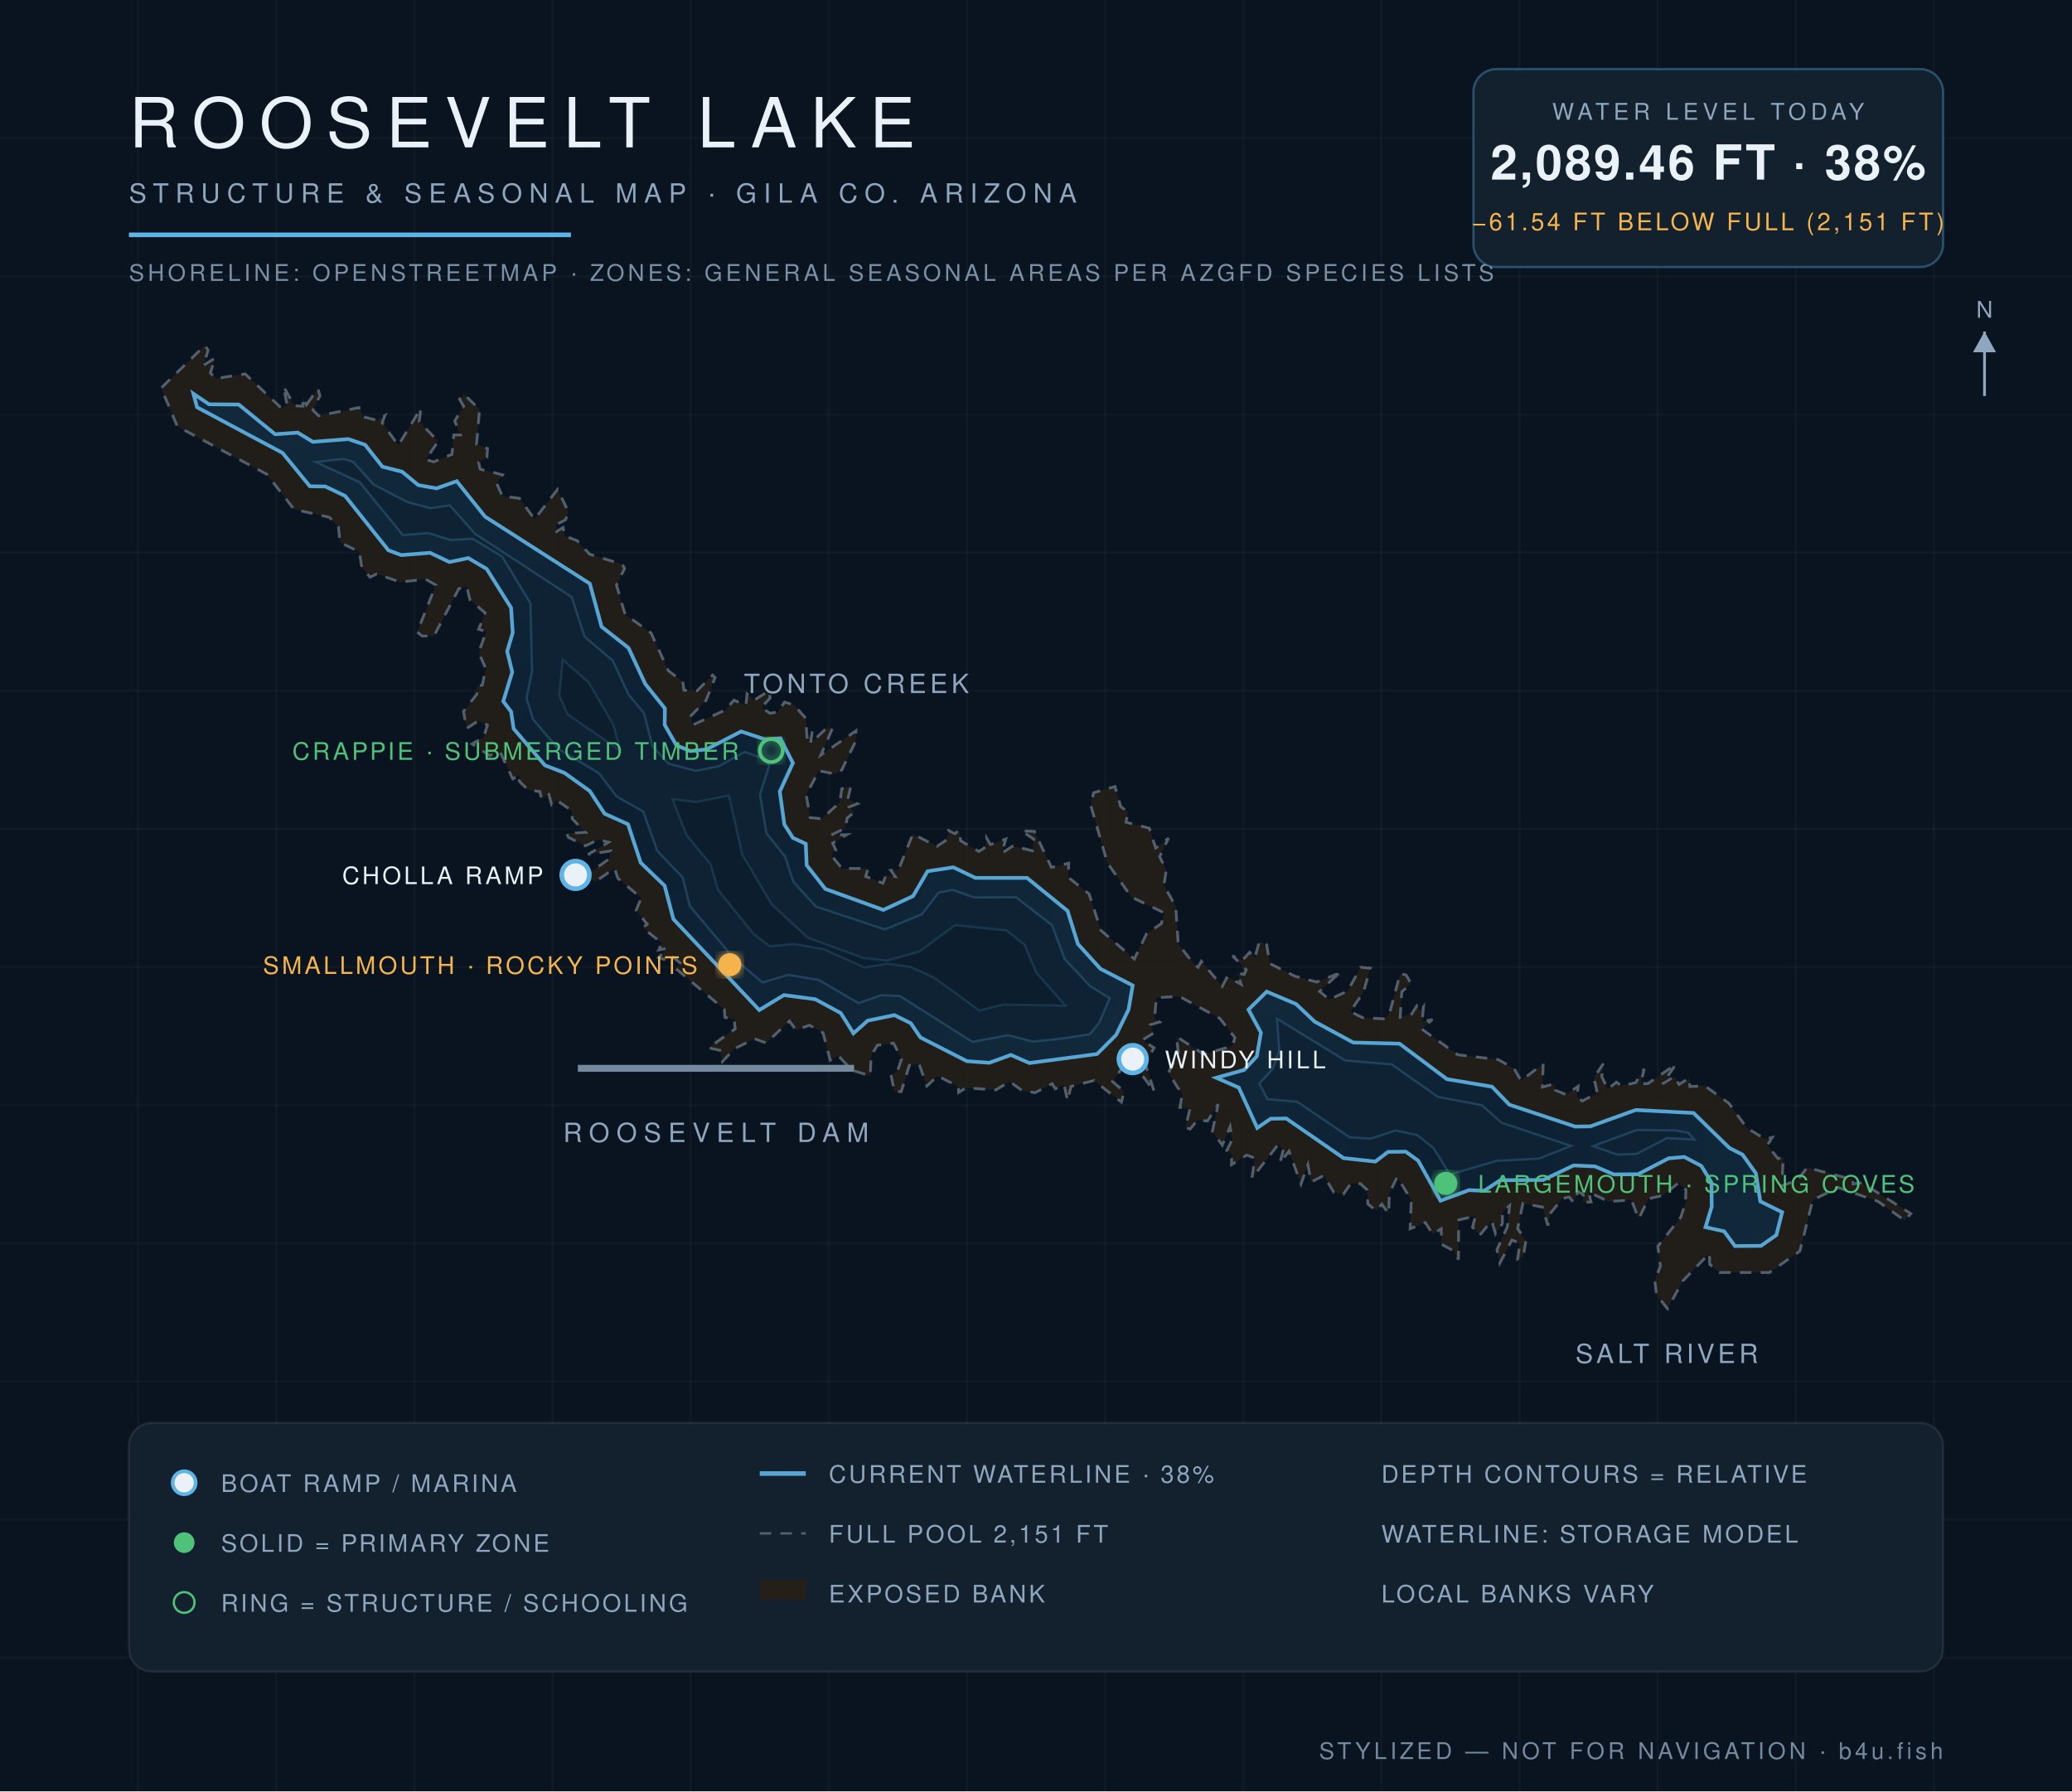
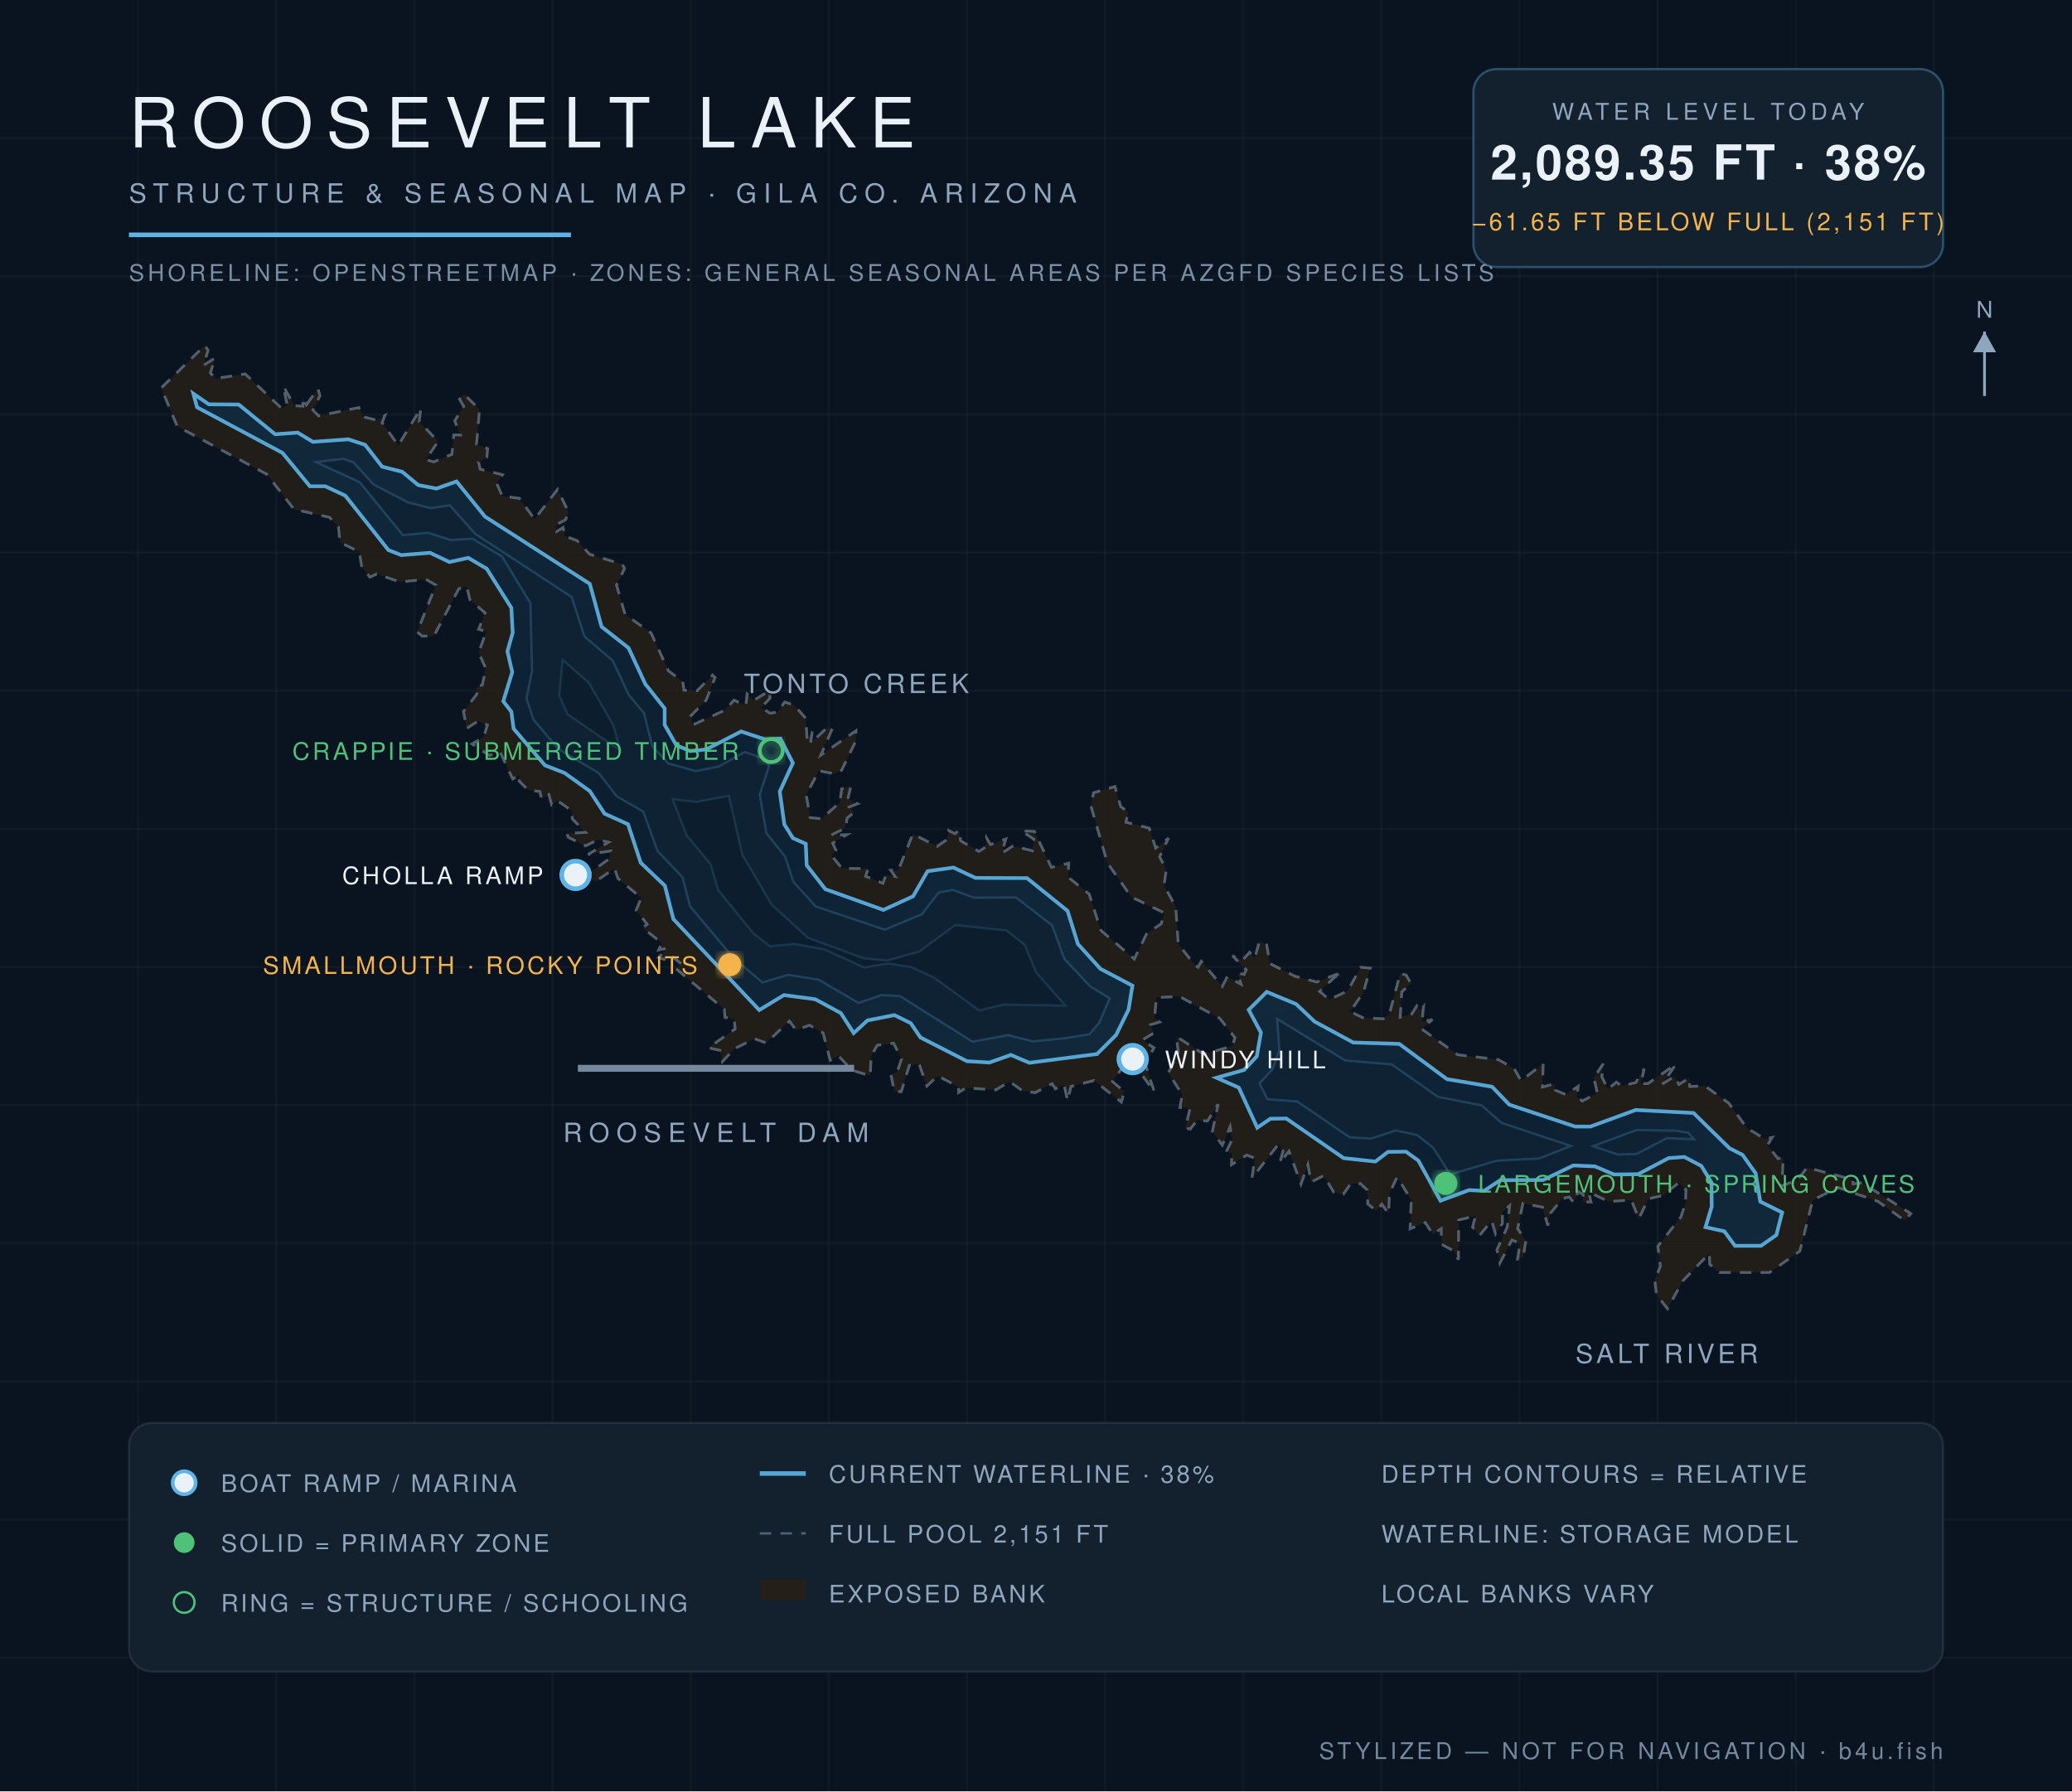
<svg xmlns="http://www.w3.org/2000/svg" viewBox="0 0 900 778" font-family="Helvetica,Arial,sans-serif">
  <defs>
    <radialGradient id="wg" cx="45%" cy="60%" r="80%">
      <stop offset="0%" stop-color="#0c1f31" />
      <stop offset="55%" stop-color="#102639" />
      <stop offset="100%" stop-color="#13293c" />
    </radialGradient>
    <filter id="glow">
      <feGaussianBlur stdDeviation="2.2" result="b" />
      <feMerge>
        <feMergeNode in="b" />
        <feMergeNode in="SourceGraphic" />
      </feMerge>
    </filter>
  </defs>
  <rect width="900" height="778" fill="#0a1420" />
  <g stroke="#ffffff" stroke-opacity="0.025">
    <line x1="60" y1="0" x2="60" y2="778" />
    <line x1="120" y1="0" x2="120" y2="778" />
    <line x1="180" y1="0" x2="180" y2="778" />
    <line x1="240" y1="0" x2="240" y2="778" />
    <line x1="300" y1="0" x2="300" y2="778" />
    <line x1="360" y1="0" x2="360" y2="778" />
    <line x1="420" y1="0" x2="420" y2="778" />
    <line x1="480" y1="0" x2="480" y2="778" />
    <line x1="540" y1="0" x2="540" y2="778" />
    <line x1="600" y1="0" x2="600" y2="778" />
    <line x1="660" y1="0" x2="660" y2="778" />
    <line x1="720" y1="0" x2="720" y2="778" />
    <line x1="780" y1="0" x2="780" y2="778" />
    <line x1="840" y1="0" x2="840" y2="778" />
    <line x1="0" y1="60" x2="900" y2="60" />
    <line x1="0" y1="120" x2="900" y2="120" />
    <line x1="0" y1="180" x2="900" y2="180" />
    <line x1="0" y1="240" x2="900" y2="240" />
    <line x1="0" y1="300" x2="900" y2="300" />
    <line x1="0" y1="360" x2="900" y2="360" />
    <line x1="0" y1="420" x2="900" y2="420" />
    <line x1="0" y1="480" x2="900" y2="480" />
    <line x1="0" y1="540" x2="900" y2="540" />
    <line x1="0" y1="600" x2="900" y2="600" />
    <line x1="0" y1="660" x2="900" y2="660" />
    <line x1="0" y1="720" x2="900" y2="720" />
  </g>
  <path d="M 133.1,175.8 L 138.1,168.8 L 139.0,171.9 L 135.9,178.1 L 138.4,180.6 L 155.9,177.0 L 157.7,181.0 L 163.7,182.5 L 167.2,180.5 L 166.0,183.6 L 173.0,193.4 L 182.8,177.3 L 182.1,183.1 L 190.3,191.7 L 185.0,199.6 L 188.4,200.6 L 196.3,197.3 L 197.1,188.9 L 200.0,188.9 L 197.5,182.8 L 201.4,176.5 L 199.6,173.4 L 201.5,171.2 L 208.3,177.8 L 207.0,193.0 L 211.8,194.8 L 211.5,198.7 L 207.9,200.8 L 208.6,203.8 L 218.3,206.2 L 215.7,209.8 L 218.2,215.5 L 225.6,216.4 L 232.2,225.5 L 242.2,212.5 L 246.9,222.3 L 245.7,225.7 L 241.3,228.1 L 241.8,230.8 L 244.6,229.1 L 245.3,232.8 L 250.7,234.8 L 256.1,240.7 L 270.3,245.1 L 271.3,246.9 L 267.8,254.1 L 271.5,266.8 L 282.8,274.9 L 290.3,291.3 L 296.6,296.1 L 297.1,299.8 L 302.8,300.0 L 309.5,293.2 L 310.6,294.3 L 306.7,304.2 L 299.7,311.3 L 301.2,314.7 L 315.0,308.4 L 318.8,304.1 L 324.0,306.3 L 324.5,301.4 L 327.6,304.1 L 334.1,300.0 L 334.5,303.2 L 330.7,307.3 L 334.5,309.8 L 337.9,309.2 L 340.8,304.9 L 344.9,306.2 L 350.0,312.0 L 350.6,321.1 L 352.8,317.8 L 352.1,322.8 L 359.6,315.7 L 361.6,316.3 L 356.6,327.9 L 371.8,317.4 L 371.7,321.9 L 365.6,334.5 L 362.5,336.1 L 355.7,334.8 L 350.2,345.2 L 351.9,355.1 L 356.9,355.6 L 364.8,348.5 L 365.6,342.6 L 369.6,341.4 L 368.3,347.0 L 372.5,349.1 L 368.9,350.5 L 371.1,352.8 L 368.0,355.3 L 367.2,359.7 L 361.0,362.7 L 367.9,362.5 L 361.7,366.2 L 363.1,369.3 L 361.1,371.5 L 365.8,377.2 L 377.1,377.2 L 376.0,380.6 L 383.5,383.6 L 384.8,380.1 L 388.8,380.7 L 386.9,378.0 L 390.2,377.9 L 396.5,362.2 L 407.0,367.6 L 411.3,364.7 L 412.0,360.7 L 414.8,362.1 L 416.5,360.5 L 417.3,365.2 L 425.2,369.8 L 428.1,367.9 L 428.5,363.9 L 430.2,366.8 L 436.9,364.4 L 435.1,370.6 L 440.0,367.4 L 448.4,369.5 L 449.1,364.5 L 443.5,360.8 L 449.3,361.1 L 456.7,376.7 L 464.2,374.9 L 464.0,381.0 L 473.1,388.3 L 478.2,404.1 L 492.7,416.5 L 498.1,405.4 L 504.4,401.2 L 505.7,396.5 L 491.4,389.6 L 481.0,374.8 L 473.8,349.9 L 475.0,344.3 L 484.3,341.6 L 486.8,350.3 L 490.0,352.7 L 489.1,357.1 L 499.2,359.7 L 502.0,368.3 L 507.6,364.0 L 503.7,372.1 L 506.6,377.8 L 505.6,384.5 L 510.7,393.8 L 511.8,410.0 L 518.6,418.7 L 520.4,420.1 L 521.8,417.5 L 530.9,428.4 L 533.1,424.2 L 539.1,427.5 L 537.6,422.7 L 540.4,423.2 L 541.3,421.2 L 535.3,415.1 L 539.6,417.1 L 542.8,413.6 L 545.0,416.2 L 547.0,408.9 L 550.2,410.3 L 551.6,418.5 L 562.5,424.0 L 571.9,426.5 L 580.6,423.1 L 583.1,424.1 L 580.1,424.1 L 573.2,430.6 L 577.4,434.1 L 585.4,430.4 L 591.0,420.1 L 595.2,420.5 L 592.2,431.1 L 586.5,439.3 L 591.9,442.0 L 600.9,442.5 L 603.5,440.3 L 608.2,422.8 L 610.8,423.5 L 612.9,427.2 L 608.9,430.8 L 608.2,441.8 L 613.2,440.4 L 615.4,436.9 L 617.0,439.0 L 618.3,437.3 L 617.7,443.8 L 622.2,442.8 L 617.5,446.9 L 633.2,458.1 L 650.8,460.2 L 657.7,464.1 L 660.7,469.4 L 670.3,462.0 L 670.0,472.1 L 675.2,470.7 L 675.6,473.5 L 680.2,475.4 L 685.5,471.8 L 685.0,476.4 L 687.3,478.2 L 693.8,474.7 L 692.3,468.1 L 696.4,462.0 L 695.8,467.7 L 698.4,473.0 L 702.1,470.0 L 704.3,471.6 L 710.5,470.2 L 714.2,464.2 L 712.7,470.7 L 715.8,470.6 L 728.0,462.2 L 722.1,470.8 L 727.3,467.5 L 729.3,471.0 L 733.7,468.2 L 734.0,471.9 L 740.5,471.6 L 750.9,479.1 L 758.8,489.9 L 766.6,494.7 L 769.8,494.0 L 767.7,497.4 L 772.3,503.2 L 774.6,502.6 L 774.0,515.0 L 780.8,512.5 L 784.9,507.1 L 804.8,512.3 L 804.9,514.2 L 808.8,513.7 L 830.0,527.1 L 827.3,530.1 L 815.7,521.8 L 798.4,515.8 L 787.4,521.2 L 781.8,543.4 L 768.6,552.7 L 746.9,552.7 L 742.6,549.1 L 742.5,544.4 L 731.0,556.3 L 724.3,568.4 L 719.5,562.4 L 718.8,556.2 L 721.2,549.9 L 720.1,541.3 L 730.1,528.6 L 732.1,522.5 L 732.3,516.8 L 729.1,513.8 L 722.3,519.2 L 716.0,520.7 L 711.8,529.4 L 708.6,521.2 L 698.8,521.9 L 690.1,517.8 L 691.1,522.1 L 687.5,522.1 L 687.7,518.9 L 685.5,517.6 L 683.5,522.3 L 681.6,519.9 L 678.6,520.6 L 673.5,526.9 L 672.3,532.3 L 670.0,524.3 L 661.5,522.7 L 659.2,533.6 L 662.8,538.9 L 661.6,546.0 L 659.2,546.8 L 660.2,539.9 L 656.7,538.6 L 651.5,548.6 L 650.2,542.8 L 654.7,532.9 L 655.7,523.7 L 652.6,526.4 L 652.6,531.4 L 649.6,535.9 L 647.9,530.2 L 642.7,536.6 L 639.6,533.0 L 640.9,528.1 L 633.6,529.9 L 633.5,547.1 L 631.7,543.5 L 626.1,540.4 L 626.0,533.7 L 622.3,536.0 L 619.1,531.0 L 612.5,533.7 L 613.0,521.2 L 606.9,511.2 L 603.5,518.3 L 603.2,527.2 L 600.2,523.0 L 597.8,525.9 L 594.1,522.9 L 593.9,516.9 L 590.9,514.1 L 586.7,514.1 L 583.5,518.7 L 579.3,517.8 L 575.0,510.6 L 569.5,513.4 L 568.1,505.9 L 565.1,514.3 L 559.9,500.0 L 555.9,505.1 L 557.3,499.9 L 555.4,496.9 L 543.8,511.7 L 545.0,503.0 L 541.5,501.7 L 534.9,505.9 L 535.0,501.1 L 532.9,499.7 L 535.2,494.9 L 534.3,489.4 L 530.9,497.4 L 526.6,491.4 L 529.1,479.6 L 524.5,486.9 L 520.1,486.5 L 517.0,490.4 L 514.9,489.9 L 516.9,481.4 L 512.5,481.0 L 513.5,475.4 L 507.5,466.0 L 511.8,457.1 L 511.0,450.2 L 522.9,457.9 L 535.3,454.3 L 536.4,450.7 L 529.8,442.3 L 512.3,432.8 L 502.3,433.3 L 501.5,442.3 L 503.7,443.9 L 499.7,445.1 L 501.1,448.7 L 496.1,451.8 L 501.3,455.1 L 497.4,461.8 L 501.4,474.2 L 490.6,459.5 L 483.2,469.7 L 488.3,474.1 L 487.1,478.7 L 475.2,469.3 L 465.2,471.9 L 463.7,478.1 L 462.2,471.2 L 458.4,472.9 L 457.0,470.7 L 449.6,474.6 L 444.0,473.7 L 438.6,469.8 L 432.5,473.4 L 419.6,472.5 L 416.4,474.5 L 416.3,472.0 L 407.3,467.3 L 402.6,471.7 L 399.2,462.1 L 395.0,462.7 L 391.5,474.1 L 388.5,474.2 L 387.0,466.9 L 389.7,465.5 L 391.6,459.9 L 388.1,453.1 L 381.1,454.0 L 378.4,458.5 L 378.0,467.3 L 370.0,464.8 L 364.1,458.5 L 360.6,460.5 L 357.5,448.6 L 351.6,445.3 L 345.8,447.4 L 342.9,443.5 L 332.8,453.0 L 327.8,451.2 L 319.0,455.5 L 313.8,461.1 L 312.7,456.2 L 307.7,455.1 L 319.3,446.9 L 318.9,442.6 L 314.9,441.9 L 314.6,438.4 L 293.2,420.4 L 295.9,418.6 L 291.5,415.1 L 289.7,417.1 L 286.1,415.9 L 289.7,411.9 L 286.1,412.6 L 287.5,409.6 L 279.1,403.0 L 281.1,401.4 L 276.3,395.4 L 278.5,390.0 L 268.4,381.5 L 266.9,377.2 L 258.8,382.8 L 250.1,380.0 L 255.0,379.9 L 264.6,373.0 L 265.3,369.6 L 255.4,371.1 L 264.3,365.8 L 259.8,364.7 L 254.3,367.4 L 246.9,363.7 L 246.1,362.0 L 254.3,361.5 L 248.6,355.7 L 248.3,352.1 L 242.0,347.7 L 239.6,349.5 L 238.4,345.1 L 235.2,347.0 L 234.5,343.8 L 229.5,343.2 L 225.5,339.3 L 225.9,336.7 L 222.7,338.3 L 217.1,326.4 L 212.7,328.2 L 205.0,323.1 L 210.1,320.2 L 211.7,314.9 L 207.6,313.2 L 202.7,316.4 L 201.3,309.0 L 207.1,301.5 L 207.0,298.3 L 209.5,297.5 L 211.0,290.4 L 207.9,283.4 L 211.2,274.3 L 207.9,273.3 L 210.7,266.2 L 204.1,260.5 L 202.7,254.7 L 199.3,255.7 L 188.5,276.2 L 183.4,276.3 L 181.2,274.5 L 189.3,254.1 L 184.9,251.6 L 173.8,252.8 L 163.6,249.3 L 160.7,250.7 L 157.1,246.3 L 156.1,239.7 L 147.7,235.6 L 147.0,228.9 L 143.1,224.7 L 127.7,221.2 L 115.9,206.0 L 77.0,185.2 L 70.0,168.5 L 89.0,150.0 L 90.4,152.2 L 88.3,158.7 L 93.4,155.5 L 91.4,162.0 L 93.7,164.4 L 106.5,162.4 L 122.4,177.4 L 124.7,175.9 L 123.1,167.7 L 127.8,176.2 L 131.6,176.4 L 131.4,172.8 L 133.1,175.8 Z" fill="#241f19" fill-opacity="0.9" stroke="#8ea6be" stroke-opacity="0.5" stroke-width="1.2" stroke-dasharray="5 4" />
-   <path d="M 84.0,171.0 L 90.8,175.6 L 103.7,175.7 L 119.5,188.6 L 129.3,187.9 L 135.9,191.9 L 151.3,190.7 L 158.6,193.2 L 166.1,202.7 L 174.7,204.9 L 181.7,210.7 L 189.6,212.1 L 198.4,209.0 L 210.7,224.4 L 256.2,253.5 L 261.3,272.2 L 273.0,281.4 L 280.3,297.1 L 288.8,307.7 L 288.7,314.8 L 293.8,323.7 L 299.8,326.2 L 306.8,325.5 L 321.9,317.7 L 332.2,321.1 L 339.0,320.7 L 344.4,331.4 L 338.7,343.8 L 340.7,358.1 L 344.4,363.9 L 350.0,366.5 L 350.4,375.8 L 358.5,386.1 L 383.7,395.2 L 396.6,389.2 L 402.9,378.4 L 414.1,376.7 L 423.7,381.3 L 446.1,381.3 L 463.7,395.6 L 468.2,410.0 L 478.0,420.8 L 492.0,428.0 L 490.2,438.5 L 484.8,449.5 L 476.5,457.8 L 447.1,461.7 L 439.1,458.2 L 429.7,461.6 L 420.0,460.9 L 399.8,450.6 L 395.6,444.4 L 388.5,440.9 L 376.9,443.3 L 370.7,448.8 L 365.2,440.0 L 354.1,434.0 L 340.5,432.2 L 329.8,438.7 L 292.5,399.2 L 288.7,384.7 L 278.3,374.7 L 272.8,358.0 L 262.6,353.4 L 256.2,343.6 L 245.2,335.7 L 236.7,332.4 L 223.1,316.5 L 222.0,309.1 L 218.6,304.6 L 222.5,291.9 L 220.3,282.9 L 222.7,274.8 L 222.0,264.0 L 211.4,247.1 L 203.4,242.4 L 195.2,244.1 L 186.8,240.1 L 174.3,241.1 L 168.7,239.0 L 149.9,215.4 L 141.3,211.3 L 134.6,211.2 L 122.7,196.7 L 85.6,176.9 L 84.0,171.0 Z" fill="url(#wg)" stroke="#5eb4e7" stroke-opacity="0.9" stroke-width="1.6" />
-   <path d="M 542.3,438.5 L 550.2,430.7 L 563.0,436.1 L 571.0,443.7 L 587.8,452.8 L 607.9,453.3 L 628.5,468.7 L 648.1,472.0 L 655.6,479.8 L 684.2,489.3 L 690.8,489.2 L 710.5,482.1 L 735.6,483.4 L 751.2,498.6 L 756.9,501.5 L 762.7,509.6 L 764.6,521.8 L 774.1,526.5 L 771.6,536.4 L 764.9,541.1 L 753.6,541.2 L 748.9,534.8 L 740.8,533.0 L 743.5,524.1 L 743.4,513.6 L 739.0,506.4 L 731.6,502.5 L 724.8,503.1 L 711.5,510.0 L 701.0,510.1 L 692.8,506.6 L 683.5,506.2 L 670.3,512.5 L 651.6,512.6 L 644.7,517.2 L 638.1,516.9 L 625.7,521.5 L 616.0,504.1 L 610.6,500.2 L 602.9,500.3 L 597.4,504.5 L 583.6,503.0 L 558.7,485.8 L 551.9,485.9 L 546.1,489.9 L 538.1,472.4 L 528.3,468.1 L 540.4,464.7 L 545.9,458.8 L 547.7,448.5 L 542.3,438.5 Z" fill="url(#wg)" stroke="#5eb4e7" stroke-opacity="0.9" stroke-width="1.6" />
-   <path d="M 547.0,470.6 L 552.7,464.4 L 555.7,456.3 L 554.7,442.5 L 584.3,460.6 L 604.5,462.3 L 624.6,476.4 L 643.6,480.0 L 652.2,487.6 L 682.4,497.7 L 668.5,503.2 L 650.2,504.2 L 629.8,510.1 L 622.6,498.6 L 615.6,493.0 L 606.2,491.0 L 595.5,494.5 L 586.3,494.0 L 563.4,478.5 L 550.5,477.4 L 547.0,470.6 Z" fill="#0e2233" stroke="#5eb4e7" stroke-opacity="0.22" stroke-width="1" />
-   <path d="M 691.9,497.8 L 710.9,490.8 L 727.9,491.0 L 733.3,492.0 L 735.9,494.9 L 724.0,494.3 L 710.8,501.2 L 702.6,501.5 L 691.9,497.8 Z" fill="#0e2233" stroke="#5eb4e7" stroke-opacity="0.22" stroke-width="1" />
-   <path d="M 137.2,200.7 L 149.2,199.3 L 153.5,200.7 L 162.2,210.4 L 177.0,218.1 L 186.9,220.7 L 195.4,219.5 L 206.4,231.9 L 248.3,259.3 L 253.9,276.5 L 266.1,286.9 L 273.1,301.8 L 279.7,309.7 L 283.4,324.0 L 290.3,331.6 L 302.2,334.8 L 312.2,332.8 L 323.5,326.6 L 332.4,329.8 L 334.1,332.6 L 330.1,345.1 L 332.9,361.9 L 341.0,372.0 L 344.6,383.0 L 354.3,393.7 L 384.3,403.7 L 400.4,397.1 L 407.7,387.7 L 413.8,386.5 L 423.1,389.8 L 441.3,389.7 L 457.0,401.9 L 462.4,416.5 L 473.5,428.3 L 482.0,433.6 L 477.4,444.3 L 473.3,449.2 L 461.9,451.0 L 448.6,452.4 L 437.9,449.6 L 422.4,452.5 L 390.9,432.6 L 382.9,432.2 L 372.9,435.7 L 355.6,425.6 L 342.3,423.4 L 331.2,426.7 L 318.8,416.3 L 299.7,393.6 L 296.5,381.1 L 285.5,369.6 L 279.4,352.5 L 267.8,345.9 L 260.1,335.8 L 242.5,325.3 L 231.6,312.5 L 228.7,303.4 L 231.1,291.5 L 230.4,262.0 L 218.1,241.7 L 205.3,234.0 L 195.7,234.5 L 186.0,231.5 L 175.0,232.4 L 156.2,209.4 L 137.2,200.7 Z" fill="#0e2233" stroke="#5eb4e7" stroke-opacity="0.22" stroke-width="1" />
-   <path d="M 244.4,286.5 L 255.7,296.4 L 266.4,314.8 L 269.5,326.1 L 246.5,310.2 L 242.9,302.0 L 244.4,286.5 Z" fill="#0c1e2e" stroke="#5eb4e7" stroke-opacity="0.15" stroke-width="1" />
-   <path d="M 292.1,347.1 L 302.5,348.3 L 316.6,345.5 L 322.4,371.2 L 335.2,392.8 L 350.9,407.3 L 375.1,416.1 L 385.2,417.2 L 399.3,413.3 L 414.9,401.8 L 437.2,404.1 L 445.1,410.4 L 450.0,422.3 L 462.8,436.8 L 435.8,436.3 L 425.4,438.9 L 405.7,424.6 L 395.7,420.0 L 385.7,418.6 L 375.4,420.2 L 358.0,412.3 L 345.0,410.0 L 334.4,411.0 L 327.3,405.6 L 311.9,386.5 L 308.7,375.4 L 298.2,362.7 L 292.1,347.1 Z" fill="#0c1e2e" stroke="#5eb4e7" stroke-opacity="0.15" stroke-width="1" />
+   <path d="M 84.0,171.0 L 90.7,175.6 L 103.7,175.7 L 119.5,188.6 L 129.3,187.9 L 135.9,191.9 L 151.3,190.8 L 158.6,193.2 L 166.0,202.7 L 174.7,204.9 L 181.7,210.7 L 189.6,212.2 L 198.3,209.1 L 210.7,224.4 L 256.2,253.6 L 261.3,272.2 L 273.0,281.4 L 280.3,297.1 L 288.7,307.7 L 288.7,314.8 L 293.8,323.7 L 299.8,326.2 L 306.8,325.5 L 321.9,317.7 L 332.2,321.1 L 339.0,320.8 L 344.4,331.4 L 338.7,343.8 L 340.7,358.1 L 344.4,364.0 L 350.0,366.5 L 350.4,375.8 L 358.5,386.2 L 383.7,395.2 L 396.6,389.3 L 402.9,378.4 L 414.1,376.8 L 423.7,381.3 L 446.1,381.4 L 463.7,395.6 L 468.2,410.0 L 478.0,420.8 L 491.9,428.1 L 490.2,438.5 L 484.8,449.5 L 476.5,457.8 L 447.1,461.6 L 439.1,458.2 L 429.7,461.5 L 420.0,460.9 L 399.8,450.6 L 395.6,444.4 L 388.5,440.9 L 376.8,443.2 L 370.8,448.7 L 365.2,440.0 L 354.1,434.0 L 340.5,432.2 L 329.8,438.7 L 292.5,399.2 L 288.8,384.7 L 278.3,374.7 L 272.8,358.0 L 262.6,353.4 L 256.2,343.6 L 245.2,335.7 L 236.7,332.4 L 223.1,316.5 L 222.1,309.1 L 218.6,304.6 L 222.5,291.9 L 220.4,282.9 L 222.7,274.8 L 222.1,264.0 L 211.4,247.0 L 203.4,242.3 L 195.2,244.1 L 186.8,240.1 L 174.3,241.1 L 168.7,238.9 L 150.0,215.3 L 141.3,211.2 L 134.6,211.2 L 122.7,196.7 L 85.6,176.9 L 84.0,171.0 Z" fill="url(#wg)" stroke="#5eb4e7" stroke-opacity="0.9" stroke-width="1.6" />
+   <path d="M 542.4,438.6 L 550.2,430.8 L 563.0,436.1 L 571.0,443.7 L 587.8,452.8 L 607.8,453.4 L 628.5,468.7 L 648.1,472.0 L 655.6,479.8 L 684.2,489.3 L 690.8,489.3 L 710.5,482.1 L 735.6,483.4 L 751.2,498.7 L 756.9,501.6 L 762.6,509.6 L 764.6,521.9 L 774.1,526.6 L 771.6,536.4 L 764.9,541.1 L 753.6,541.1 L 749.0,534.8 L 740.8,533.0 L 743.5,524.1 L 743.4,513.6 L 739.0,506.4 L 731.6,502.5 L 724.8,503.0 L 711.5,510.0 L 701.0,510.1 L 692.8,506.6 L 683.4,506.2 L 670.3,512.5 L 651.6,512.6 L 644.7,517.2 L 638.1,516.9 L 625.7,521.5 L 616.1,504.1 L 610.7,500.2 L 602.9,500.3 L 597.4,504.5 L 583.6,503.0 L 558.7,485.8 L 551.8,485.9 L 546.1,489.8 L 538.1,472.4 L 528.4,468.1 L 540.4,464.7 L 545.9,458.8 L 547.7,448.5 L 542.4,438.6 Z" fill="url(#wg)" stroke="#5eb4e7" stroke-opacity="0.9" stroke-width="1.6" />
+   <path d="M 547.1,470.6 L 552.7,464.4 L 555.7,456.3 L 554.8,442.6 L 584.3,460.6 L 604.5,462.3 L 624.6,476.4 L 643.6,480.1 L 652.2,487.7 L 682.3,497.7 L 668.5,503.2 L 650.2,504.1 L 629.9,510.1 L 622.6,498.6 L 615.6,493.0 L 606.2,491.0 L 595.5,494.5 L 586.3,494.0 L 563.5,478.4 L 550.5,477.4 L 547.1,470.6 Z" fill="#0e2233" stroke="#5eb4e7" stroke-opacity="0.22" stroke-width="1" />
+   <path d="M 692.0,497.8 L 710.9,490.8 L 727.9,491.1 L 733.3,492.0 L 735.8,494.8 L 724.0,494.3 L 710.8,501.2 L 702.6,501.4 L 692.0,497.8 Z" fill="#0e2233" stroke="#5eb4e7" stroke-opacity="0.22" stroke-width="1" />
+   <path d="M 137.3,200.7 L 149.2,199.3 L 153.5,200.8 L 162.2,210.4 L 177.0,218.1 L 186.9,220.7 L 195.4,219.5 L 206.4,231.9 L 248.3,259.3 L 253.9,276.5 L 266.1,286.9 L 273.1,301.8 L 279.7,309.7 L 283.3,324.0 L 290.3,331.6 L 302.2,334.9 L 312.2,332.9 L 323.5,326.6 L 332.4,329.8 L 334.1,332.6 L 330.0,345.1 L 332.9,361.9 L 341.0,372.0 L 344.6,383.0 L 354.3,393.7 L 384.3,403.8 L 400.4,397.1 L 407.7,387.7 L 413.8,386.5 L 423.1,389.9 L 441.3,389.8 L 457.0,401.9 L 462.3,416.5 L 473.5,428.4 L 482.0,433.6 L 477.4,444.3 L 473.2,449.2 L 461.9,451.0 L 448.6,452.3 L 437.9,449.6 L 422.4,452.4 L 390.9,432.6 L 382.9,432.2 L 372.9,435.6 L 355.6,425.5 L 342.3,423.4 L 331.2,426.7 L 318.8,416.3 L 299.7,393.6 L 296.5,381.1 L 285.6,369.6 L 279.4,352.5 L 267.9,345.9 L 260.1,335.8 L 242.5,325.3 L 231.7,312.5 L 228.7,303.4 L 231.1,291.5 L 230.4,262.0 L 218.1,241.7 L 205.3,234.0 L 195.7,234.5 L 186.0,231.4 L 175.0,232.4 L 156.2,209.4 L 137.3,200.7 Z" fill="#0e2233" stroke="#5eb4e7" stroke-opacity="0.22" stroke-width="1" />
+   <path d="M 244.4,286.6 L 255.7,296.5 L 266.3,314.8 L 269.5,326.0 L 246.5,310.2 L 242.9,302.0 L 244.4,286.6 Z" fill="#0c1e2e" stroke="#5eb4e7" stroke-opacity="0.15" stroke-width="1" />
+   <path d="M 292.2,347.1 L 302.5,348.3 L 316.6,345.6 L 322.4,371.2 L 335.2,392.9 L 350.9,407.3 L 375.1,416.2 L 385.2,417.2 L 399.3,413.3 L 414.9,401.8 L 437.2,404.1 L 445.1,410.4 L 450.0,422.3 L 462.8,436.8 L 435.8,436.3 L 425.4,438.9 L 405.7,424.6 L 395.7,420.0 L 385.7,418.5 L 375.4,420.2 L 358.0,412.3 L 345.0,410.0 L 334.5,411.0 L 327.4,405.6 L 311.9,386.5 L 308.7,375.4 L 298.2,362.7 L 292.2,347.1 Z" fill="#0c1e2e" stroke="#5eb4e7" stroke-opacity="0.15" stroke-width="1" />
  <text x="724" y="592" fill="#8ea6be" font-size="11.5" letter-spacing="1.6" text-anchor="middle">SALT RIVER</text>
  <text x="372" y="301" fill="#8ea6be" font-size="11.5" letter-spacing="1.6" text-anchor="middle">TONTO CREEK</text>
  <line x1="251" y1="464" x2="371" y2="464" stroke="#8ea6be" stroke-width="3" stroke-opacity="0.8" />
  <text x="311" y="496" fill="#8ea6be" font-size="11.5" letter-spacing="3" text-anchor="middle">ROOSEVELT DAM</text>
  <circle cx="492" cy="460" r="6" fill="#eaf1f8" stroke="#5eb4e7" stroke-width="2" />
  <text x="506" y="464" fill="#eaf1f8" font-size="10.5" letter-spacing="1.2" text-anchor="start">WINDY HILL</text>
  <circle cx="250" cy="380" r="6" fill="#eaf1f8" stroke="#5eb4e7" stroke-width="2" />
  <text x="236" y="384" fill="#eaf1f8" font-size="10.5" letter-spacing="1.2" text-anchor="end">CHOLLA RAMP</text>
  <circle cx="628" cy="514" r="5" fill="#4fc27a" filter="url(#glow)" />
  <text x="642" y="518" fill="#4fc27a" font-size="10.5" letter-spacing="1.2" text-anchor="start">LARGEMOUTH · SPRING COVES</text>
  <circle cx="335" cy="326" r="5" fill="none" stroke="#4fc27a" stroke-width="1.6" filter="url(#glow)" />
  <text x="321" y="330" fill="#4fc27a" font-size="10.5" letter-spacing="1.2" text-anchor="end">CRAPPIE · SUBMERGED TIMBER</text>
  <circle cx="317" cy="419" r="5" fill="#f5b44c" filter="url(#glow)" />
  <text x="303" y="423" fill="#f5b44c" font-size="10.5" letter-spacing="1.2" text-anchor="end">SMALLMOUTH · ROCKY POINTS</text>
  <text x="56" y="64" fill="#eaf1f8" font-size="30" letter-spacing="6" font-weight="300">ROOSEVELT LAKE</text>
  <text x="56" y="88" fill="#8ea6be" font-size="11.5" letter-spacing="3">STRUCTURE &amp; SEASONAL MAP · GILA CO. ARIZONA</text>
  <line x1="56" y1="102" x2="248" y2="102" stroke="#5eb4e7" stroke-width="2" />
  <text x="56" y="122" fill="#8ea6be" font-size="10" letter-spacing="1.5" opacity="0.85">SHORELINE: OPENSTREETMAP · ZONES: GENERAL SEASONAL AREAS PER AZGFD SPECIES LISTS</text>
  <g>
    <rect x="640" y="30" width="204" height="86" rx="10" fill="#13202e" stroke="#5eb4e7" stroke-opacity="0.35" />
    <text x="742" y="52" fill="#8ea6be" font-size="10" letter-spacing="2" text-anchor="middle">WATER LEVEL TODAY</text>
-     <text x="742" y="78" fill="#eaf1f8" font-size="21" letter-spacing="1" text-anchor="middle" font-weight="600">2,089.46 FT · 38%</text>
-     <text x="742" y="100" fill="#f5b44c" font-size="10.5" letter-spacing="1.2" text-anchor="middle">−61.54 FT BELOW FULL (2,151 FT)</text>
+     <text x="742" y="78" fill="#eaf1f8" font-size="21" letter-spacing="1" text-anchor="middle" font-weight="600">2,089.35 FT · 38%</text>
+     <text x="742" y="100" fill="#f5b44c" font-size="10.5" letter-spacing="1.2" text-anchor="middle">−61.65 FT BELOW FULL (2,151 FT)</text>
  </g>
  <g font-size="10.5" letter-spacing="1.1">
    <rect x="56" y="618" width="788" height="108" rx="10" fill="#13202e" stroke="#ffffff" stroke-opacity="0.08" />
    <circle cx="80" cy="644" r="5" fill="#eaf1f8" stroke="#5eb4e7" stroke-width="1.6" />
    <text x="96" y="648" fill="#8ea6be">BOAT RAMP / MARINA</text>
    <circle cx="80" cy="670" r="4.5" fill="#4fc27a" />
    <text x="96" y="674" fill="#8ea6be">SOLID = PRIMARY ZONE</text>
    <circle cx="80" cy="696" r="4.5" fill="none" stroke="#4fc27a" />
    <text x="96" y="700" fill="#8ea6be">RING = STRUCTURE / SCHOOLING</text>
    <line x1="330" y1="640" x2="350" y2="640" stroke="#5eb4e7" stroke-opacity="0.9" stroke-width="2" />
    <text x="360" y="644" fill="#8ea6be">CURRENT WATERLINE · 38%</text>
    <line x1="330" y1="666" x2="350" y2="666" stroke="#8ea6be" stroke-opacity="0.5" stroke-dasharray="5 4" />
    <text x="360" y="670" fill="#8ea6be">FULL POOL 2,151 FT</text>
    <rect x="330" y="686" width="20" height="9" fill="#241f19" />
    <text x="360" y="696" fill="#8ea6be">EXPOSED BANK</text>
    <text x="600" y="644" fill="#8ea6be">DEPTH CONTOURS = RELATIVE</text>
    <text x="600" y="670" fill="#8ea6be">WATERLINE: STORAGE MODEL</text>
    <text x="600" y="696" fill="#8ea6be">LOCAL BANKS VARY</text>
  </g>
  <text x="844" y="764" fill="#8ea6be" font-size="10" letter-spacing="1.5" text-anchor="end" opacity="0.8">STYLIZED — NOT FOR NAVIGATION · b4u.fish</text>
  <g transform="translate(862,158)" stroke="#8ea6be" fill="#8ea6be">
    <line x1="0" y1="14" x2="0" y2="-14" stroke-width="1.2" />
    <path d="M 0,-14 l 5,9 h -10 z" stroke="none" />
    <text x="0" y="-20" font-size="10" text-anchor="middle" stroke="none">N</text>
  </g>
</svg>
